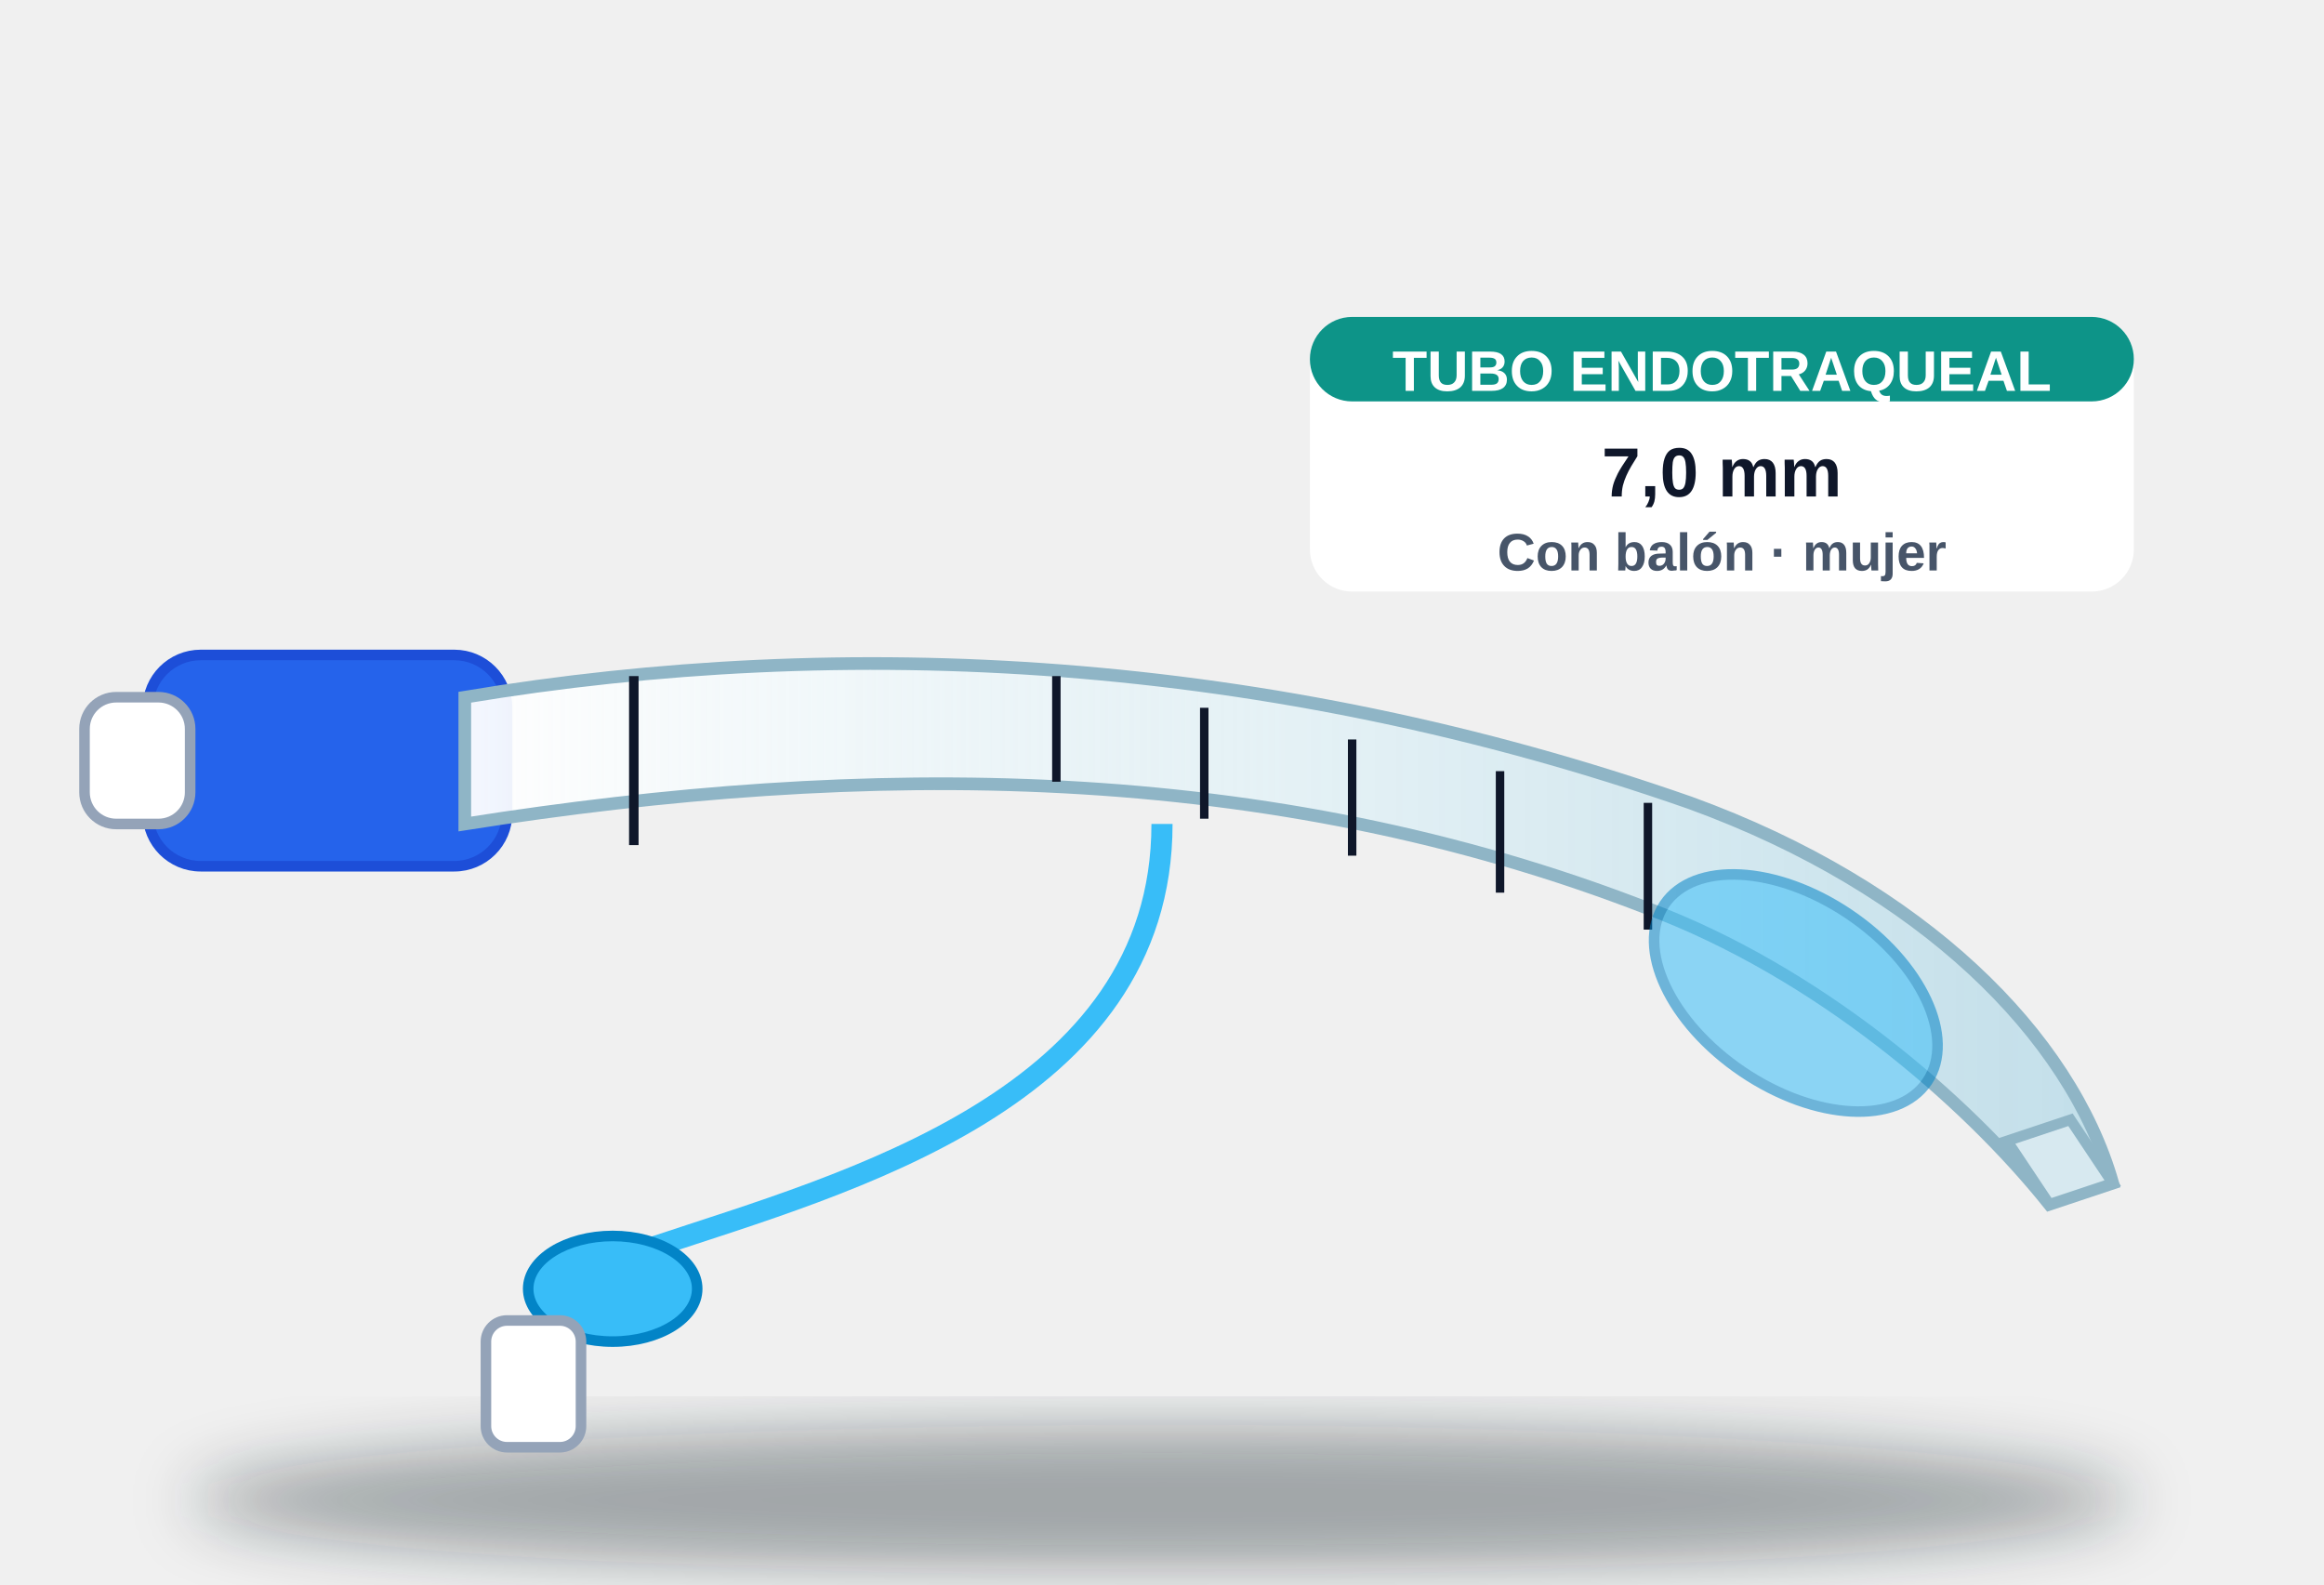
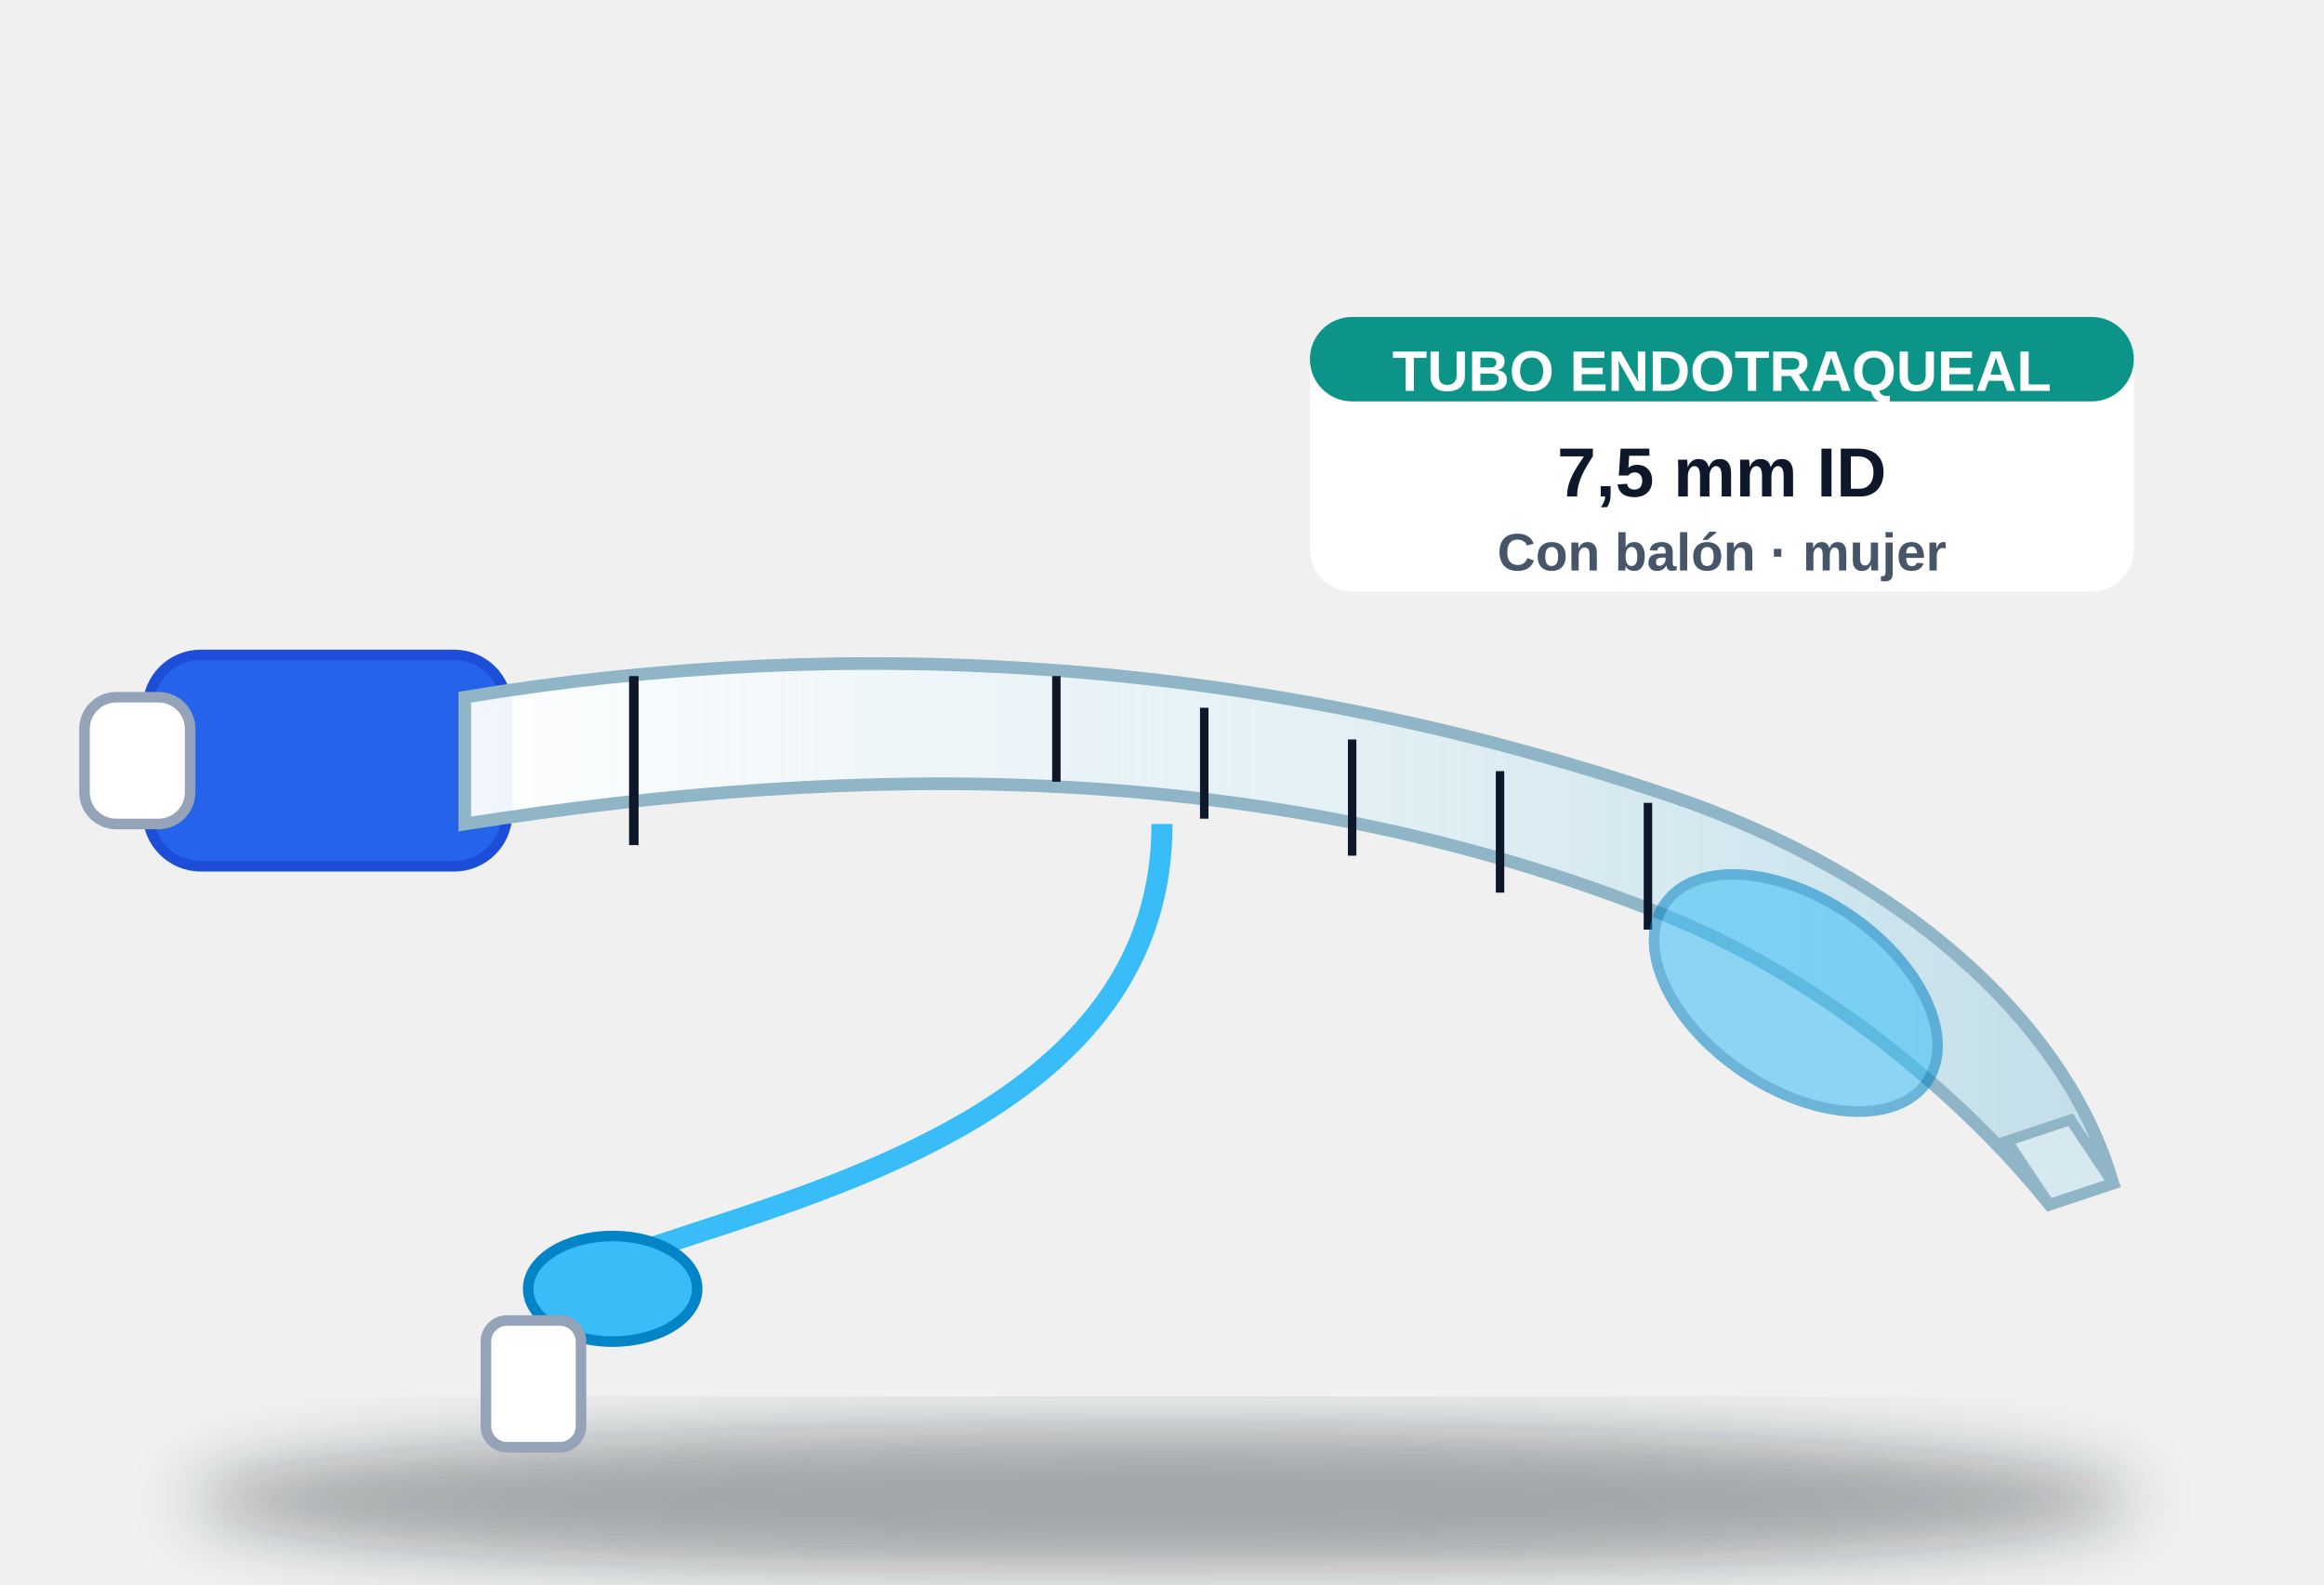
<svg xmlns="http://www.w3.org/2000/svg" viewBox="0 0 220 150" width="220" height="150">
  <defs>
    <filter id="sh" x="-20%" y="-20%" width="140%" height="150%">
      <feGaussianBlur stdDeviation="3" />
    </filter>
    <linearGradient id="glass" x1="0" x2="1">
      <stop offset="0" stop-color="#ffffff" stop-opacity=".95" />
      <stop offset=".5" stop-color="#dff1f7" stop-opacity=".7" />
      <stop offset="1" stop-color="#b9dbe8" stop-opacity=".85" />
    </linearGradient>
    <linearGradient id="steel" x1="0" y1="0" x2="1" y2="1">
      <stop offset="0" stop-color="#f4f7f9" />
      <stop offset=".35" stop-color="#b8c2ca" />
      <stop offset=".6" stop-color="#eef2f4" />
      <stop offset="1" stop-color="#8d99a3" />
    </linearGradient>
    <linearGradient id="steelv" x1="0" y1="0" x2="0" y2="1">
      <stop offset="0" stop-color="#f4f7f9" />
      <stop offset=".45" stop-color="#aeb9c2" />
      <stop offset="1" stop-color="#6b7782" />
    </linearGradient>
    <linearGradient id="paper" x1="0" y1="0" x2="1" y2="1">
      <stop offset="0" stop-color="#ffffff" />
      <stop offset="1" stop-color="#e4ebef" />
    </linearGradient>
    <radialGradient id="luz">
      <stop offset="0" stop-color="#fffbe0" />
      <stop offset=".4" stop-color="#fde68a" stop-opacity=".9" />
      <stop offset="1" stop-color="#fde68a" stop-opacity="0" />
    </radialGradient>
  </defs>
  <ellipse cx="110" cy="142" rx="92" ry="7" fill="#0b1b24" opacity=".35" filter="url(#sh)" />
  <rect x="14" y="62" width="34" height="20" rx="5" fill="#2563eb" stroke="#1d4ed8" />
  <rect x="8" y="66" width="10" height="12" rx="3" fill="#ffffff" stroke="#94a3b8" />
  <path d="M44 66 C80 60 120 62 160 76 C182 84 196 98 200 112 L194 114 C186 104 172 92 156 86 C120 72 82 72 44 78 Z" fill="url(#glass)" stroke="#8fb5c6" stroke-width="1.2" />
  <path d="M200 112 L194 114 L190 108 L196 106 Z" fill="#d7e9f0" stroke="#8fb5c6" />
  <line x1="60" y1="64" x2="60" y2="80" stroke="#0f172a" stroke-width=".9" />
  <line x1="100" y1="64" x2="100" y2="74.0" stroke="#0f172a" stroke-width=".8" />
  <line x1="114" y1="67" x2="114" y2="77.5" stroke="#0f172a" stroke-width=".8" />
  <line x1="128" y1="70" x2="128" y2="81.0" stroke="#0f172a" stroke-width=".8" />
  <line x1="142" y1="73" x2="142" y2="84.5" stroke="#0f172a" stroke-width=".8" />
  <line x1="156" y1="76" x2="156" y2="88.0" stroke="#0f172a" stroke-width=".8" />
  <ellipse cx="170" cy="94" rx="15" ry="9" transform="rotate(34 170 94)" fill="#38bdf8" opacity=".55" stroke="#0284c7" />
  <path d="M110 78 C110 104 80 112 62 118" stroke="#38bdf8" stroke-width="2" fill="none" />
  <ellipse cx="58" cy="122" rx="8" ry="5" fill="#38bdf8" stroke="#0284c7" />
  <rect x="46" y="125" width="9" height="12" rx="2" fill="#ffffff" stroke="#94a3b8" />
  <rect x="124" y="30" width="78" height="26" rx="4" fill="#fff" />
  <rect x="124" y="30" width="78" height="8" rx="4" fill="#0d9488" />
  <text x="163.0" y="37" font-family="Plus Jakarta Sans,Arial,sans-serif" font-size="5.4" font-weight="800" fill="#fff" text-anchor="middle">TUBO ENDOTRAQUEAL</text>
-   <text x="163.0" y="47" font-family="Plus Jakarta Sans,Arial,sans-serif" font-size="6.6" font-weight="800" fill="#0f172a" text-anchor="middle">7,0 mm</text>
+   <text x="163.0" y="47" font-family="Plus Jakarta Sans,Arial,sans-serif" font-size="6.6" font-weight="800" fill="#0f172a" text-anchor="middle">7,5 mm ID</text>
  <text x="163.0" y="54" font-family="Plus Jakarta Sans,Arial,sans-serif" font-size="5" font-weight="600" fill="#475569" text-anchor="middle">Con balón · mujer</text>
</svg>
